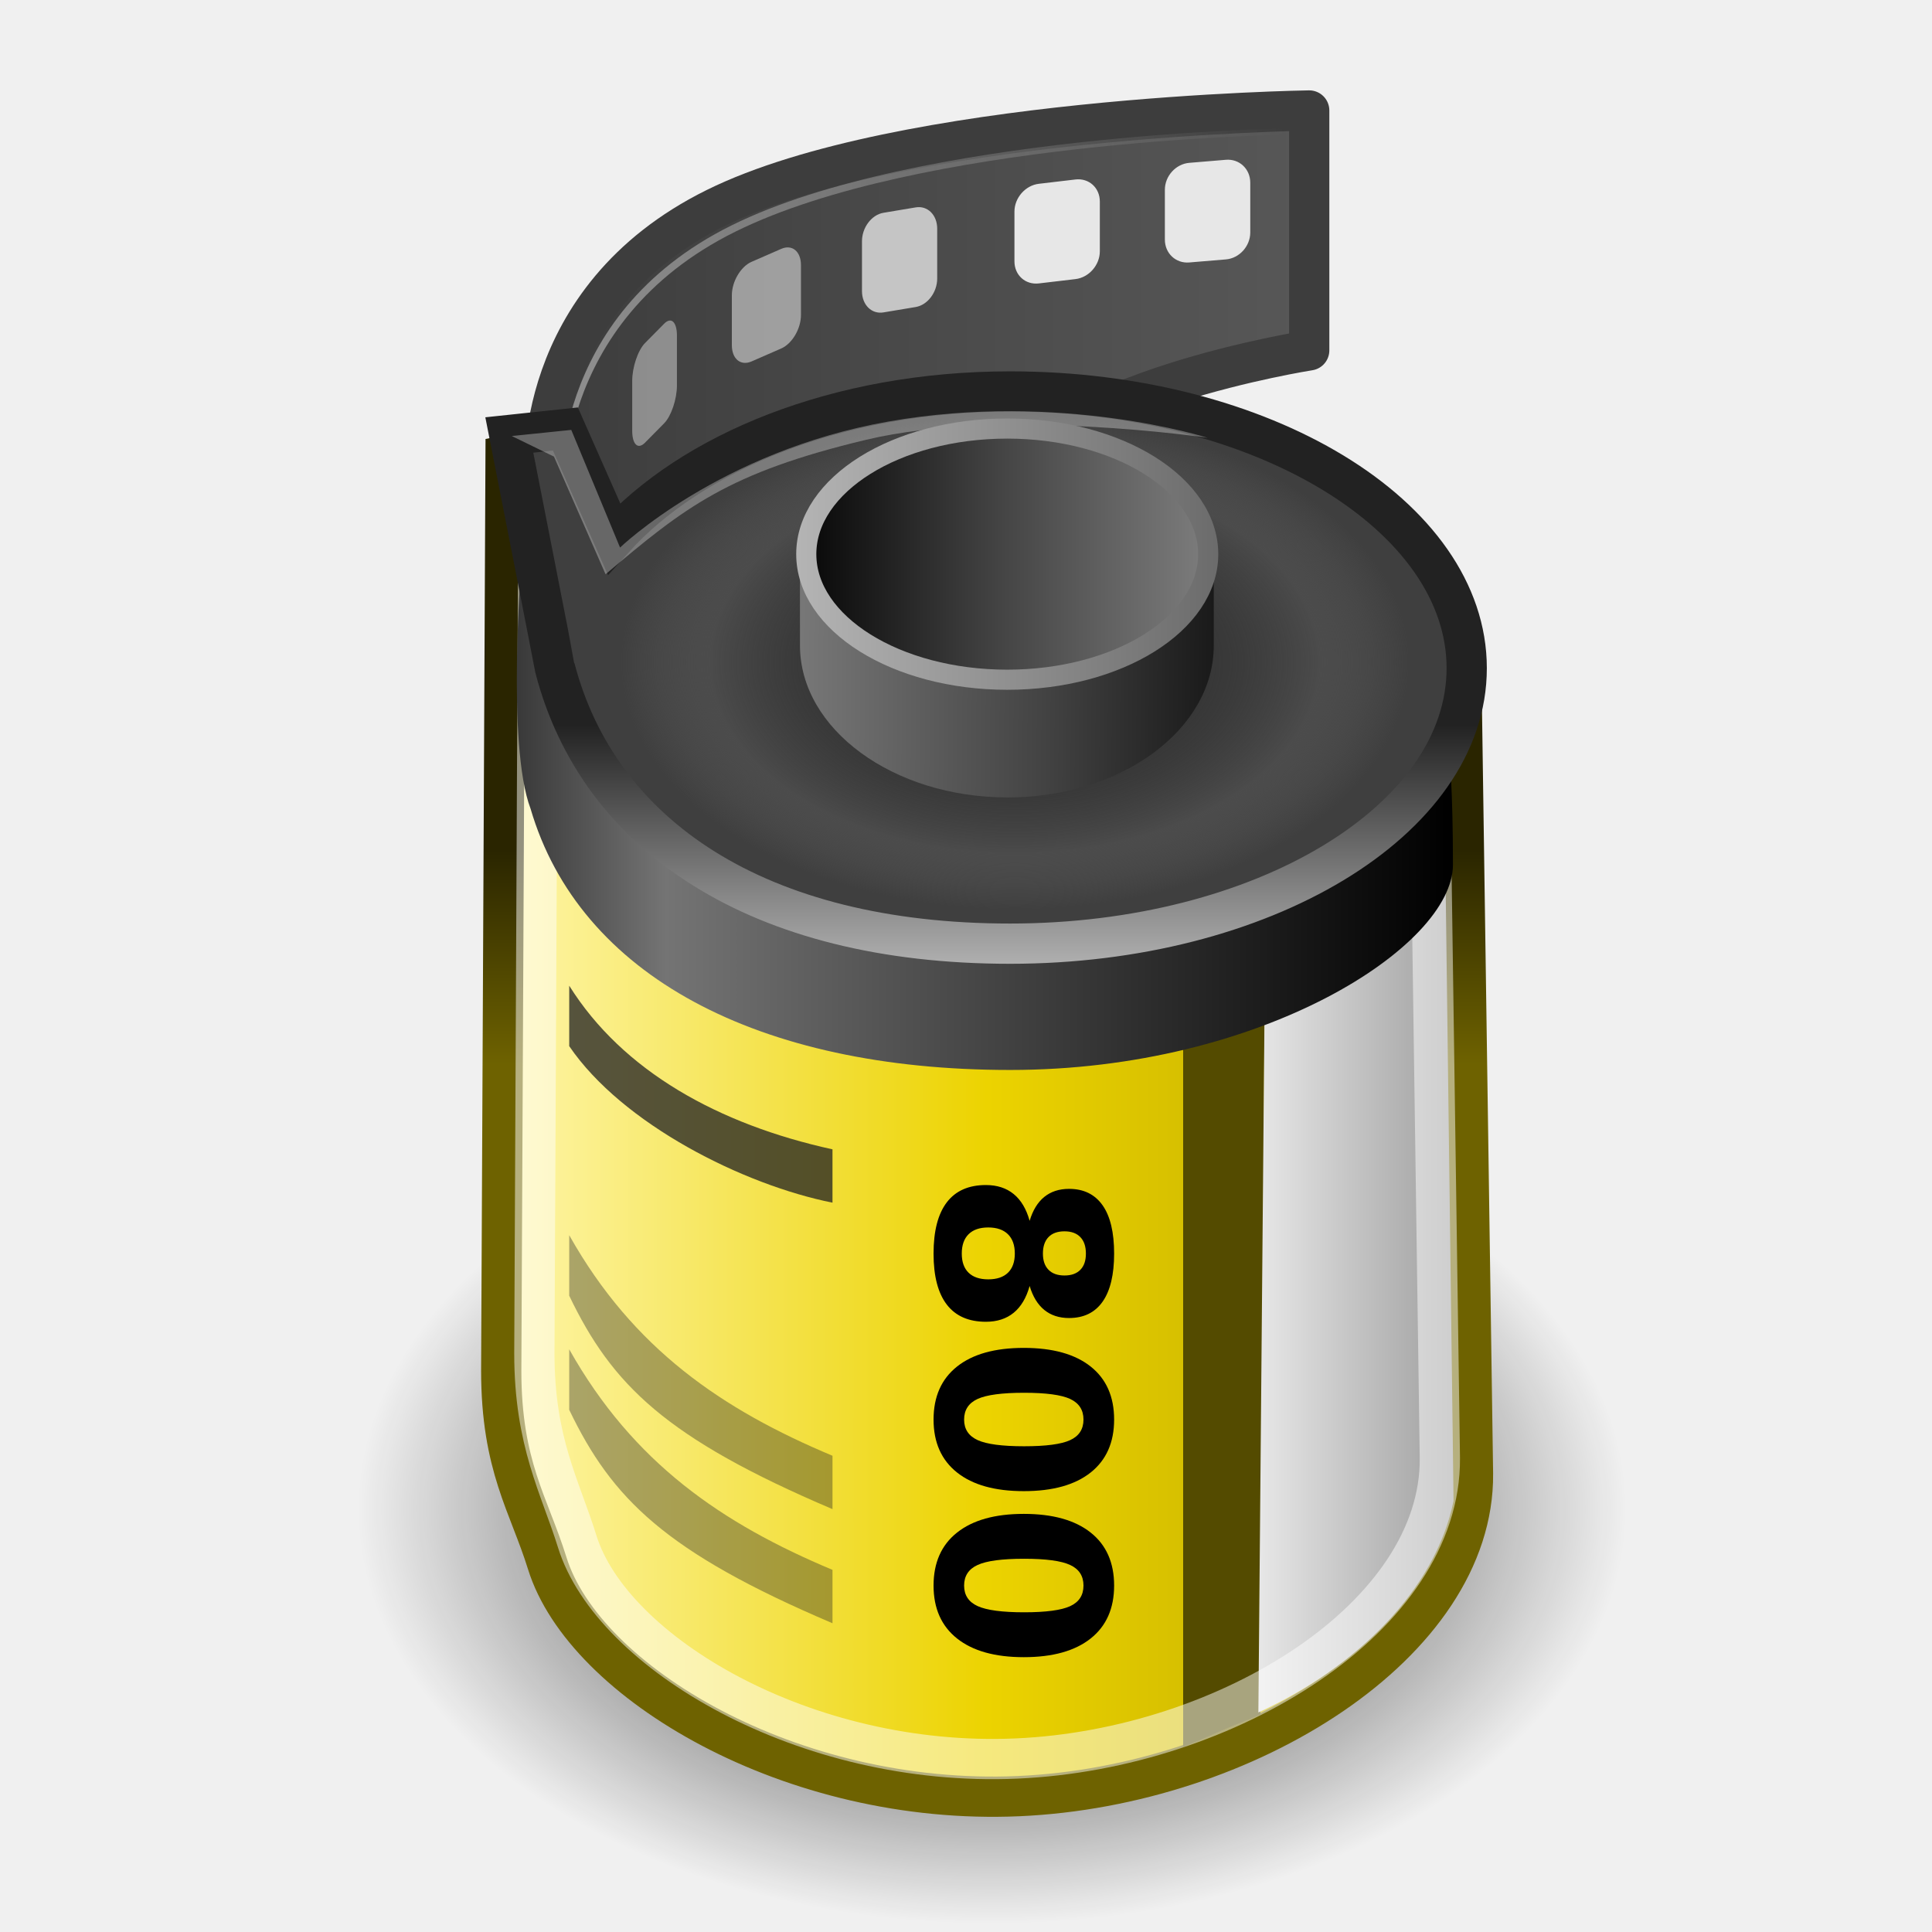
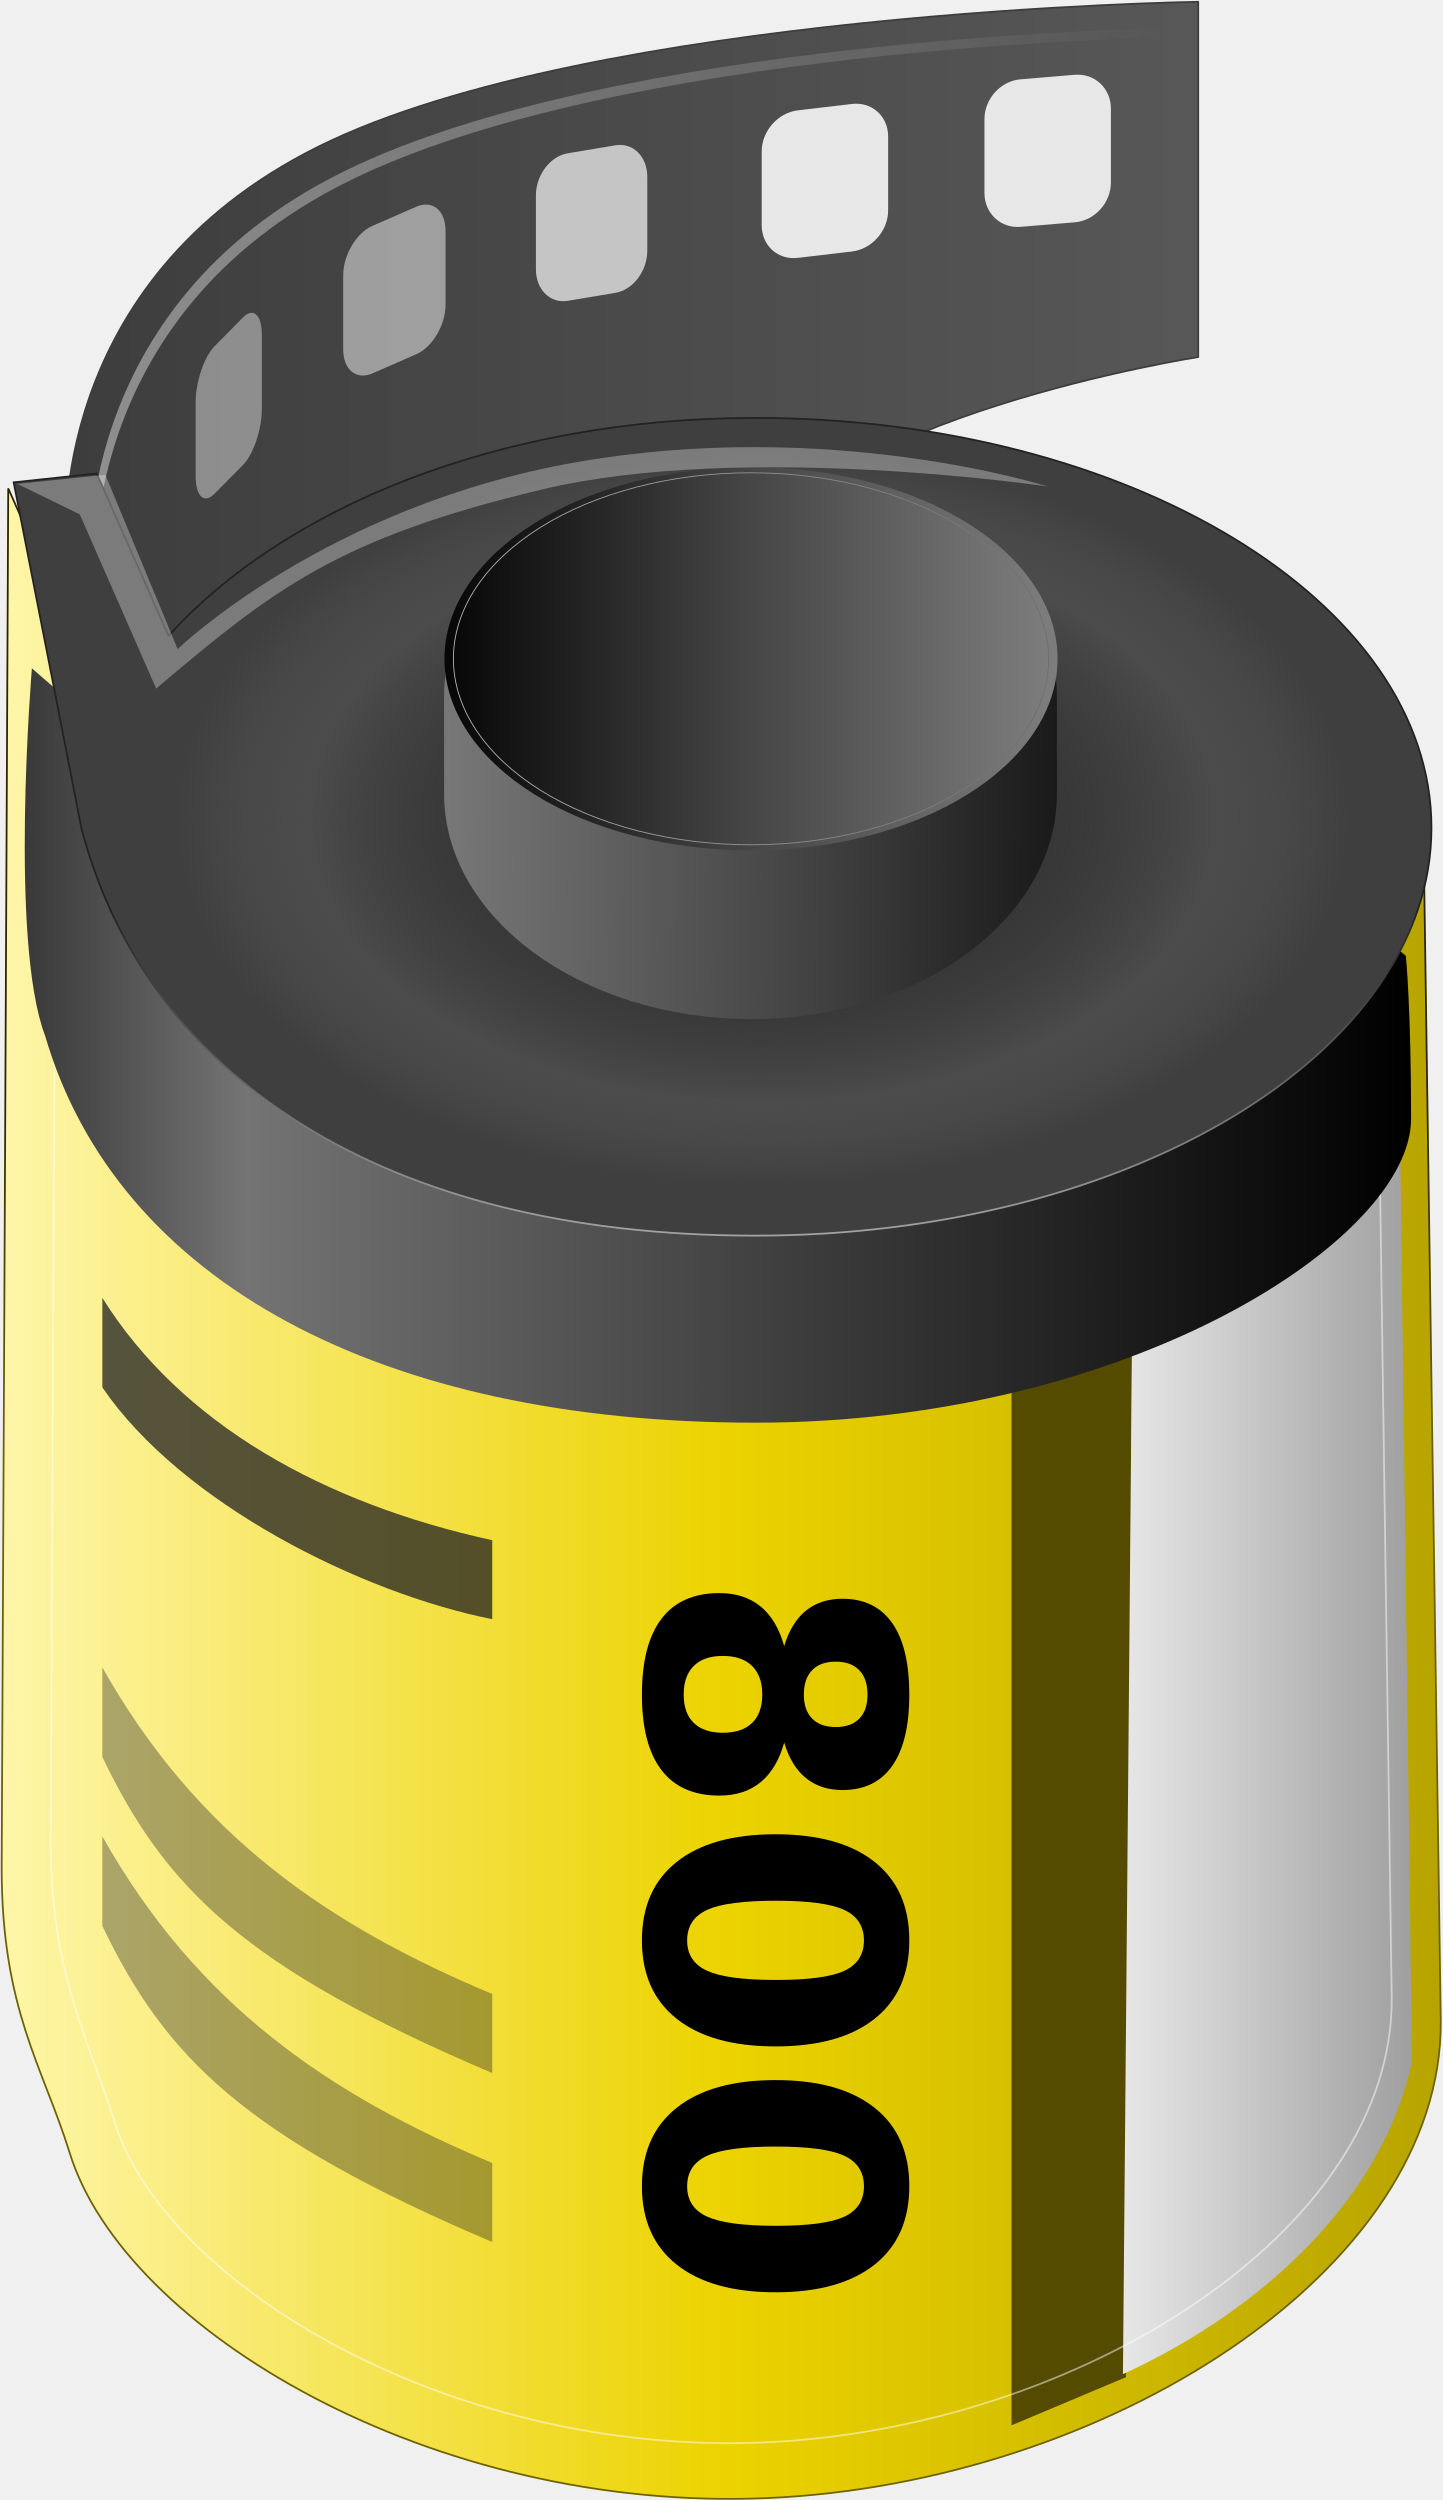
- <svg xmlns="http://www.w3.org/2000/svg" xmlns:xlink="http://www.w3.org/1999/xlink" id="svg1800" viewBox="0 0 48 48">
-   <defs id="defs3">
-     <linearGradient id="linearGradient2600">
-       <stop id="stop2602" style="stop-color:#000000" offset="0" />
-       <stop id="stop2380" style="stop-color:#424242" offset=".5" />
-       <stop id="stop2604" style="stop-color:#7c7c7c" offset="1" />
+ <svg xmlns="http://www.w3.org/2000/svg" width="808" height="1400" viewBox="0 0 808 1400" fill="none">
+   <path fill-rule="evenodd" clip-rule="evenodd" d="M30.344 978.857L37.087 304.483C37.087 304.483 25.27 157.792 178.718 81.923C332.131 6.057 671.004 1 671.004 1V199.941C671.004 199.941 455.203 233.658 421.489 314.597C387.776 395.51 354.029 722.566 354.029 722.566L30.344 978.857Z" fill="url(#paint0_linear_8_3)" stroke="#3D3D3D" stroke-linecap="round" stroke-linejoin="round" />
+   <path fill-rule="evenodd" clip-rule="evenodd" d="M797.28 475.455L806.827 1131.54C808.028 1272.23 618.464 1390.56 430.101 1398.91C241.739 1407.25 69.699 1304.44 39.09 1205.81C23.902 1156.91 0.936 1125.29 0.936 1046.05L4.608 273.507L134.456 566.048L582.714 561.308L797.28 475.455Z" fill="url(#paint1_linear_8_3)" stroke="url(#paint2_linear_8_3)" />
+   <path d="M566.458 778.21L633.919 752.942L630.547 1331.21L566.458 1358.19V778.21Z" fill="#544B00" />
+   <path fill-rule="evenodd" clip-rule="evenodd" d="M633.919 752.073L628.845 1329.51C709.791 1292.43 775.516 1228.37 790.704 1154.17L783.961 629.87C758.659 678.738 716.534 708.246 633.919 752.073Z" fill="url(#paint3_linear_8_3)" />
+   <path opacity="0.462" d="M136.054 177.795L120.158 193.889C114.306 199.814 109.561 213.865 109.561 225.271V266.577C109.561 277.983 114.306 282.426 120.158 276.501L136.054 260.407C141.906 254.482 146.651 240.432 146.651 229.025V187.719C146.651 176.313 141.906 171.87 136.054 177.795Z" fill="#E7E7E7" />
+   <path opacity="0.494" d="M770.476 500.056L779.355 1118.58C780.456 1249.67 603.844 1359.95 428.332 1367.73C252.821 1375.51 92.497 1279.71 63.958 1187.78C49.804 1142.22 28.408 1105.6 28.408 1031.76L31.813 311.86L152.815 584.507L570.497 580.067L770.476 500.056Z" stroke="white" />
+   <path d="M422.958 318.536C279.191 318.536 158.623 369.307 94.367 440.573L17.86 374.281C17.86 374.281 5.042 527.027 25.27 580.067C65.727 718.193 213.7 796.703 422.958 796.703C632.217 796.703 790.203 693.893 790.203 626.566C790.203 563.377 787.266 535.238 787.266 535.238C787.266 535.238 527.604 318.536 422.958 318.536Z" fill="url(#paint4_linear_8_3)" />
+   <path opacity="0.424" fill-rule="evenodd" clip-rule="evenodd" d="M651.777 15.911C651.777 15.911 345.484 20.364 192.07 96.233C38.656 172.099 50.205 319.471 50.205 319.471L53.343 324.678C53.343 324.678 41.794 177.316 195.207 101.447C347.353 26.209 646.236 21.215 651.777 21.128V15.911Z" fill="url(#paint5_linear_8_3)" />
+   <path d="M422.958 234.032C279.191 234.032 158.623 284.822 94.367 356.088L54.144 265.162L7.646 270.102C7.646 270.102 45.499 462.737 45.499 463.505C81.749 602.499 213.7 691.957 422.958 691.957C632.217 691.957 801.619 589.881 801.619 463.505C801.619 337.162 632.217 234.032 422.958 234.032Z" fill="#3F3F3F" stroke="url(#paint6_linear_8_3)" />
+   <path d="M753.538 458.344C753.813 485.381 745.568 512.186 729.276 537.214C712.985 562.243 688.968 585.003 658.61 604.182C628.251 623.362 592.15 638.583 552.383 648.97C512.617 659.356 469.971 664.704 426.899 664.704C383.828 664.704 341.182 659.356 301.415 648.97C261.649 638.583 225.548 623.362 195.189 604.182C164.83 585.003 140.814 562.243 124.522 537.214C108.231 512.186 99.985 485.381 100.261 458.344C99.985 431.307 108.231 404.502 124.522 379.473C140.814 354.445 164.83 331.685 195.189 312.506C225.548 293.326 261.649 278.105 301.415 267.718C341.182 257.331 383.828 251.984 426.899 251.984C469.971 251.984 512.617 257.331 552.383 267.718C592.15 278.105 628.251 293.326 658.61 312.506C688.968 331.685 712.985 354.445 729.276 379.473C745.568 404.502 753.813 431.307 753.538 458.344Z" fill="url(#paint7_radial_8_3)" />
+   <path d="M420.788 263.359C326.023 263.359 248.682 319.971 248.682 389.468V444.578C248.682 514.109 326.023 570.688 420.788 570.688C515.554 570.688 591.86 514.109 591.86 444.578V389.468C591.86 319.971 515.554 263.359 420.788 263.359Z" fill="url(#paint8_linear_8_3)" />
+   <path d="M592.244 368.923C592.244 397.379 574.157 424.67 541.962 444.792C509.767 464.914 466.102 476.218 420.571 476.218C375.041 476.218 331.375 464.914 299.181 444.792C266.986 424.67 248.899 397.379 248.899 368.923C248.899 340.467 266.986 313.176 299.181 293.054C331.375 272.932 375.041 261.628 420.571 261.628C466.102 261.628 509.767 272.932 541.962 293.054C574.157 313.176 592.244 340.467 592.244 368.923Z" fill="url(#paint9_linear_8_3)" />
+   <path opacity="0.316" fill-rule="evenodd" clip-rule="evenodd" d="M9.682 270.97L59.017 265.896L99.474 363.465C99.474 363.465 182.256 283.621 322.017 258.953C465.317 233.658 586.72 272.439 586.72 272.439C586.72 272.439 416.416 247.137 303.458 274.108C188.899 301.479 153.215 329.952 87.457 385.596L44.664 288.027L9.682 270.97Z" fill="white" />
+   <path d="M587.238 368.921C587.238 396.547 569.678 423.042 538.422 442.577C507.166 462.112 464.774 473.087 420.571 473.087C376.368 473.087 333.976 462.112 302.72 442.577C271.464 423.042 253.904 396.547 253.904 368.921C253.904 341.294 271.464 314.799 302.72 295.264C333.976 275.729 376.368 264.754 420.571 264.754C464.774 264.754 507.166 275.729 538.422 295.264C569.678 314.799 587.238 341.294 587.238 368.921Z" stroke="url(#paint10_linear_8_3)" stroke-width="0.5" />
+   <path d="M426.864 948.982C426.864 942.005 424.961 936.664 421.156 932.926C417.35 929.187 411.909 927.318 404.799 927.318C397.723 927.318 392.282 929.187 388.51 932.926C384.738 936.664 382.869 942.005 382.869 948.982C382.869 955.858 384.738 961.165 388.51 964.837C392.282 968.509 397.723 970.345 404.799 970.345C411.976 970.345 417.417 968.509 421.189 964.837C424.961 961.165 426.864 955.858 426.864 948.982ZM439.147 921.81C441.784 913.032 445.823 906.422 451.298 901.983C456.805 897.543 463.615 895.307 471.826 895.307C483.976 895.307 493.256 899.846 499.665 908.959C506.041 918.039 509.212 931.39 509.212 948.982C509.212 966.439 506.041 979.725 499.698 988.804C493.356 997.883 484.043 1002.42 471.826 1002.42C463.615 1002.42 456.805 1000.19 451.298 995.713C445.823 991.241 441.784 984.631 439.147 975.852C436.41 985.633 432.037 993.043 425.929 998.05C419.854 1003.02 412.176 1005.53 402.863 1005.53C388.577 1005.53 377.762 1000.79 370.452 991.274C363.141 981.761 359.47 967.674 359.47 948.982C359.47 930.222 363.141 916.069 370.452 906.489C377.762 896.909 388.577 892.136 402.863 892.136C412.176 892.136 419.854 894.639 425.929 899.613C432.037 904.62 436.41 911.997 439.147 921.81ZM468.054 930.523C462.313 930.523 457.873 932.091 454.802 935.296C451.698 938.5 450.163 943.04 450.163 948.982C450.163 954.79 451.698 959.263 454.802 962.4C457.873 965.571 462.313 967.14 468.054 967.14C473.762 967.14 478.168 965.571 481.239 962.4C484.31 959.263 485.812 954.79 485.812 948.982C485.812 943.04 484.277 938.5 481.173 935.296C478.102 932.091 473.695 930.523 468.054 930.523ZM434.574 1108.77C452.633 1108.77 465.351 1107.1 472.727 1103.7C480.104 1100.33 483.81 1094.62 483.81 1086.64C483.81 1078.66 480.104 1072.95 472.727 1069.52C465.351 1066.11 452.633 1064.41 434.574 1064.41C416.349 1064.41 403.498 1066.11 396.021 1069.52C388.543 1072.95 384.805 1078.66 384.805 1086.64C384.805 1094.58 388.543 1100.23 396.021 1103.66C403.498 1107.07 416.349 1108.77 434.574 1108.77ZM434.307 1145.99C410.374 1145.99 391.948 1140.85 378.963 1130.53C365.979 1120.22 359.47 1105.6 359.47 1086.64C359.47 1067.61 365.979 1052.96 378.963 1042.65C391.948 1032.33 410.374 1027.19 434.307 1027.19C458.274 1027.19 476.766 1032.33 489.751 1042.65C502.736 1052.96 509.212 1067.61 509.212 1086.64C509.212 1105.6 502.736 1120.22 489.751 1130.53C476.766 1140.85 458.274 1145.99 434.307 1145.99ZM434.574 1246.46C452.633 1246.46 465.351 1244.76 472.727 1241.39C480.104 1237.98 483.81 1232.31 483.81 1224.3C483.81 1216.32 480.104 1210.61 472.727 1207.21C465.351 1203.77 452.633 1202.07 434.574 1202.07C416.349 1202.07 403.498 1203.77 396.021 1207.21C388.543 1210.61 384.805 1216.32 384.805 1224.3C384.805 1232.24 388.543 1237.92 396.021 1241.32C403.498 1244.73 416.349 1246.46 434.574 1246.46ZM434.307 1283.68C410.374 1283.68 391.948 1278.51 378.963 1268.19C365.979 1257.88 359.47 1243.26 359.47 1224.3C359.47 1205.31 365.979 1190.62 378.963 1180.34C391.948 1170.02 410.374 1164.85 434.307 1164.85C458.274 1164.85 476.766 1170.02 489.751 1180.34C502.736 1190.62 509.212 1205.31 509.212 1224.3C509.212 1243.26 502.736 1257.88 489.751 1268.19C476.766 1278.51 458.274 1283.68 434.307 1283.68Z" fill="black" />
+   <path d="M601.877 41.885L571.529 44.413C560.355 45.345 551.297 55.346 551.297 66.752V108.058C551.297 119.465 560.355 127.956 571.529 127.025L601.877 124.496C613.05 123.565 622.108 113.564 622.108 102.158V60.851C622.108 49.445 613.05 40.953 601.877 41.885Z" fill="#E7E7E7" />
+   <path d="M477.13 58.219L446.783 61.796C435.61 63.112 426.552 73.427 426.552 84.833V126.139C426.552 137.545 435.61 145.724 446.783 144.407L477.13 140.831C488.303 139.514 497.361 129.2 497.361 117.794V76.488C497.361 65.082 488.303 56.903 477.13 58.219Z" fill="#E7E7E7" />
+   <path opacity="0.785" d="M344.66 81.374L317.927 85.845C308.084 87.491 300.105 98.072 300.105 109.478V150.784C300.105 162.19 308.084 170.103 317.927 168.457L344.66 163.986C354.504 162.34 362.483 151.759 362.483 140.353V99.047C362.483 87.641 354.504 79.728 344.66 81.374Z" fill="#E7E7E7" />
+   <path opacity="0.553" d="M233.13 115.757L208.564 126.487C199.519 130.437 192.186 142.886 192.186 154.293V195.599C192.186 207.005 199.519 213.049 208.564 209.099L233.13 198.369C242.176 194.419 249.508 181.97 249.508 170.564V129.257C249.508 117.851 242.176 111.807 233.13 115.757Z" fill="#E7E7E7" />
+   <path opacity="0.759" fill-rule="evenodd" clip-rule="evenodd" d="M275.653 862.528V906.756C201.883 892.002 101.577 841.866 57.315 776.942V726.805C101.577 797.604 181.221 841.866 275.653 862.528Z" fill="#222222" />
+   <path opacity="0.373" fill-rule="evenodd" clip-rule="evenodd" d="M275.653 1211.28V1255.54C136.993 1196.53 92.731 1152.27 57.315 1078.53V1028.36C110.422 1122.76 184.192 1172.93 275.653 1211.28Z" fill="#222222" />
+   <path opacity="0.373" fill-rule="evenodd" clip-rule="evenodd" d="M275.653 1116.65V1160.91C136.993 1101.89 92.731 1057.67 57.315 983.897V933.727C110.422 1028.16 184.192 1078.3 275.653 1116.65Z" fill="#222222" />
+   <defs>
+     <linearGradient id="paint0_linear_8_3" x1="13.654" y1="489.908" x2="687.694" y2="489.908" gradientUnits="userSpaceOnUse">
+       <stop stop-color="#3C3C3C" />
+       <stop offset="1" stop-color="#585858" />
    </linearGradient>
-     <radialGradient id="radialGradient2593" gradientUnits="userSpaceOnUse" cy="36.686" cx="25.456" gradientTransform="matrix(1 0 0 .65385 0 12.699)" r="15.758">
-       <stop id="stop2589" style="stop-color:#000000" offset="0" />
-       <stop id="stop2591" style="stop-color:#000000;stop-opacity:0" offset="1" />
+     <linearGradient id="paint1_linear_8_3" x1="-15.754" y1="836.458" x2="823.517" y2="836.458" gradientUnits="userSpaceOnUse">
+       <stop stop-color="#FFF7B1" />
+       <stop offset="0.5" stop-color="#ECD300" />
+       <stop offset="1" stop-color="#B5A200" />
+     </linearGradient>
+     <linearGradient id="paint2_linear_8_3" x1="403.898" y1="614.682" x2="403.898" y2="791.696" gradientUnits="userSpaceOnUse">
+       <stop stop-color="#2A2500" />
+       <stop offset="1" stop-color="#6E6200" />
+     </linearGradient>
+     <linearGradient id="paint3_linear_8_3" x1="628.845" y1="957.76" x2="789.002" y2="957.76" gradientUnits="userSpaceOnUse">
+       <stop stop-color="#E7E7E7" />
+       <stop offset="1" stop-color="#A0A0A0" />
+     </linearGradient>
+     <linearGradient id="paint4_linear_8_3" x1="13.854" y1="557.603" x2="790.203" y2="557.603" gradientUnits="userSpaceOnUse">
+       <stop stop-color="#393939" />
+       <stop offset="0.159" stop-color="#747474" />
+       <stop offset="1" />
+     </linearGradient>
+     <linearGradient id="paint5_linear_8_3" x1="50.005" y1="170.293" x2="651.777" y2="170.293" gradientUnits="userSpaceOnUse">
+       <stop stop-color="white" />
+       <stop offset="1" stop-color="white" stop-opacity="0" />
+     </linearGradient>
+     <linearGradient id="paint6_linear_8_3" x1="404.633" y1="510.203" x2="404.633" y2="708.647" gradientUnits="userSpaceOnUse">
+       <stop stop-color="#222222" />
+       <stop offset="1" stop-color="#AFAFAF" />
+     </linearGradient>
+     <radialGradient id="paint7_radial_8_3" cx="0" cy="0" r="1" gradientUnits="userSpaceOnUse" gradientTransform="translate(426.916 458.343) scale(326.645 205.047)">
+       <stop stop-opacity="0" />
+       <stop offset="0.776" stop-color="#4D4D4D" stop-opacity="0.882" />
+       <stop offset="1" stop-color="#595959" stop-opacity="0" />
    </radialGradient>
-     <linearGradient id="linearGradient2606" y2="17.643" xlink:href="#linearGradient2600" gradientUnits="userSpaceOnUse" x2="31.929" y1="17.643" x1="21.357" />
-     <linearGradient id="linearGradient2608" y2="15" xlink:href="#linearGradient2600" gradientUnits="userSpaceOnUse" x2="19.375" gradientTransform="matrix(1 0 0 1.1739 0 -3.4446)" y1="15.143" x1="32.786" />
-     <linearGradient id="linearGradient2616" y2="17.392" gradientUnits="userSpaceOnUse" x2="33.027" y1="17.392" x1="12.834">
-       <stop id="stop2612" style="stop-color:#3c3c3c" offset="0" />
-       <stop id="stop2614" style="stop-color:#585858" offset="1" />
+     <linearGradient id="paint8_linear_8_3" x1="679.649" y1="387.758" x2="231.978" y2="383.692" gradientUnits="userSpaceOnUse">
+       <stop />
+       <stop offset="0.5" stop-color="#424242" />
+       <stop offset="1" stop-color="#7C7C7C" />
    </linearGradient>
-     <radialGradient id="radialGradient2837" gradientUnits="userSpaceOnUse" cy="18.357" cx="24.786" gradientTransform="matrix(1 0 0 .66423 0 6.1637)" r="9.786">
-       <stop id="stop2833" style="stop-color:#000000;stop-opacity:0" offset="0" />
-       <stop id="stop2839" style="stop-color:#4d4d4d;stop-opacity:.882" offset=".776" />
-       <stop id="stop2835" style="stop-color:#595959;stop-opacity:0" offset="1" />
-     </radialGradient>
-     <linearGradient id="linearGradient2390" y2="17.643" gradientUnits="userSpaceOnUse" y1="17.643" x2="32.643" x1="21.357">
-       <stop id="stop2386" style="stop-color:#b6b6b6" offset="0" />
-       <stop id="stop2388" style="stop-color:#6a6a6a" offset="1" />
+     <linearGradient id="paint9_linear_8_3" x1="232.209" y1="368.923" x2="585.101" y2="368.923" gradientUnits="userSpaceOnUse">
+       <stop />
+       <stop offset="0.5" stop-color="#424242" />
+       <stop offset="1" stop-color="#7C7C7C" />
    </linearGradient>
-     <linearGradient id="linearGradient2569" y2="31.408" gradientUnits="userSpaceOnUse" y1="31.408" x2="36.062" x1="31.264">
-       <stop id="stop2565" style="stop-color:#e7e7e7" offset="0" />
-       <stop id="stop2567" style="stop-color:#a0a0a0" offset="1" />
-     </linearGradient>
-     <linearGradient id="linearGradient2577" y2="27.774" gradientUnits="userSpaceOnUse" y1="27.774" x2="37.096" x1="11.953">
-       <stop id="stop2573" style="stop-color:#fff7b1" offset="0" />
-       <stop id="stop2579" style="stop-color:#ecd300" offset=".5" />
-       <stop id="stop2575" style="stop-color:#b5a200" offset="1" />
-     </linearGradient>
-     <linearGradient id="linearGradient2631" y2="26.433" gradientUnits="userSpaceOnUse" y1="21.13" x2="24.525" x1="24.525">
-       <stop id="stop2635" style="stop-color:#2a2500" offset="0" />
-       <stop id="stop2637" style="stop-color:#6e6200" offset="1" />
-     </linearGradient>
-     <linearGradient id="linearGradient2647" y2="19.42" gradientUnits="userSpaceOnUse" y1="19.42" x2="36.098" x1="12.84">
-       <stop id="stop2643" style="stop-color:#393939" offset="0" />
-       <stop id="stop2649" style="stop-color:#747474" offset=".159" />
-       <stop id="stop2645" style="stop-color:#000000" offset="1" />
-     </linearGradient>
-     <linearGradient id="linearGradient2694" y2="7.817" gradientUnits="userSpaceOnUse" y1="7.817" x2="31.951" x1="13.923">
-       <stop id="stop2690" style="stop-color:#ffffff" offset="0" />
-       <stop id="stop2692" style="stop-color:#ffffff;stop-opacity:0" offset="1" />
-     </linearGradient>
-     <linearGradient id="linearGradient2703" y2="23.945" gradientUnits="userSpaceOnUse" y1="18" x2="24.547" x1="24.547">
-       <stop id="stop2699" style="stop-color:#222222" offset="0" />
-       <stop id="stop2701" style="stop-color:#afafaf" offset="1" />
+     <linearGradient id="paint10_linear_8_3" x1="237.701" y1="368.921" x2="603.441" y2="368.921" gradientUnits="userSpaceOnUse">
+       <stop stop-color="#B6B6B6" />
+       <stop offset="1" stop-color="#6A6A6A" />
    </linearGradient>
  </defs>
-   <g id="layer1">
-     <path id="path2595" style="stroke-linejoin:round;fill-rule:evenodd;stroke:#3d3d3d;stroke-linecap:round;fill:url(#linearGradient2616)" d="m13.334 32.04l0.202-20.203s-0.354-4.395 4.243-6.668c4.596-2.273 14.748-2.424 14.748-2.424v5.96s-6.465 1.01-7.475 3.435c-1.01 2.424-2.021 12.222-2.021 12.222l-9.697 7.678z" />
-     <path id="path2585" style="color:#000000;display:block;fill:url(#radialGradient2593)" d="m41.214 36.686a15.758 10.304 0 1 1 -31.516 0 15.758 10.304 0 1 1 31.516 0z" transform="translate(-.80812 .80812)" />
-     <path id="path2579" style="fill-rule:evenodd;stroke:url(#linearGradient2631);fill:url(#linearGradient2577)" d="m36.31 16.959l0.286 19.655c0.036 4.215-5.643 7.76-11.286 8.01s-10.797-2.83-11.714-5.785c-0.455-1.465-1.143-2.412-1.143-4.786l0.11-23.144 3.89 8.764 13.429-0.142 6.428-2.572z" />
-     <path id="rect2558" style="color:#000000;display:block;fill:#544b00" d="m29.395 26.029l2.021-0.757-0.101 17.324-1.92 0.808v-17.375z" />
-     <path id="path2561" style="fill-rule:evenodd;fill:url(#linearGradient2569)" d="m31.416 25.246l-0.152 17.299c2.425-1.111 4.394-3.03 4.849-5.253l-0.202-15.707c-0.758 1.464-2.02 2.348-4.495 3.661z" />
-     <rect id="rect2600" ry=".619" style="opacity:.462;color:#000000;display:block;fill:#e7e7e7" rx=".452" transform="matrix(.70272 -.71147 0 1 0 0)" height="2.475" width="1.581" y="24.748" x="22.352" />
-     <path id="path2613" style="opacity:.494;stroke:#ffffff;fill:none" d="m35.507 17.696l0.266 18.53c0.033 3.927-5.258 7.231-10.516 7.464s-10.061-2.637-10.916-5.391c-0.424-1.365-1.065-2.462-1.065-4.674l0.102-21.567 3.625 8.168 12.513-0.133 5.991-2.397z" />
-     <path id="path2550" style="color:#000000;display:block;fill:url(#linearGradient2647)" d="m25.096 12.258c-4.307 0-7.919 1.521-9.844 3.656l-2.292-1.986s-0.384 4.576 0.222 6.165c1.212 4.138 5.645 6.49 11.914 6.49s11.002-3.08 11.002-5.097c0-1.893-0.088-2.736-0.088-2.736s-7.779-6.492-10.914-6.492z" />
-     <path id="path2677" style="opacity:.424;fill-rule:evenodd;fill:url(#linearGradient2694)" d="m31.951 3.192s-9.176 0.133-13.772 2.406c-4.596 2.273-4.25 6.688-4.25 6.688l0.094 0.156s-0.346-4.415 4.25-6.688c4.558-2.254 13.512-2.404 13.678-2.406v-0.156z" />
-     <path id="path2602" style="color:#000000;display:block;stroke:url(#linearGradient2703);fill:#3f3f3f" d="m25.096 9.726c-4.307 0-7.919 1.522-9.844 3.657l-1.205-2.724-1.393 0.148s1.134 5.771 1.134 5.794c1.086 4.164 5.039 6.844 11.308 6.844s11.344-3.058 11.344-6.844c0-3.785-5.075-6.875-11.344-6.875z" />
-     <path id="path2829" style="color:#000000;display:block;fill:url(#radialGradient2837)" d="m34.571 18.357a9.786 6.5 0 1 1 -19.571 0 9.786 6.5 0 1 1 19.571 0z" transform="matrix(1 0 0 .94506 .42857 -.90208)" />
-     <path id="path2581" style="color:#000000;display:block;fill:url(#linearGradient2608)" d="m25.031 10.605c-2.839 0-5.156 1.696-5.156 3.778v1.651c0 2.083 2.317 3.778 5.156 3.778s5.125-1.695 5.125-3.778v-1.651c0-2.082-2.286-3.778-5.125-3.778z" />
-     <path id="path2583" style="color:#000000;display:block;fill:url(#linearGradient2606)" d="m32.143 17.643a5.143 3.214 0 1 1 -10.286 0 5.143 3.214 0 1 1 10.286 0z" transform="translate(-1.9755 -3.8755)" />
-     <path id="path2617" style="opacity:.316;fill-rule:evenodd;fill:#ffffff" d="m12.715 10.833l1.478-0.152 1.212 2.923s2.48-2.392 6.667-3.131c4.293-0.758 7.93 0.404 7.93 0.404s-5.102-0.758-8.486 0.05c-3.432 0.82-4.501 1.673-6.471 3.34l-1.282-2.923-1.048-0.511z" />
-     <path id="path2382" style="color:#000000;display:block;stroke:url(#linearGradient2390);stroke-width:.515;fill:none" d="m32.143 17.643a5.143 3.214 0 1 1 -10.286 0 5.143 3.214 0 1 1 10.286 0z" transform="matrix(.97084 0 0 .97084 -1.1882 -3.3611)" />
-     <path id="text2554" style="fill:#000000" transform="rotate(90)" d="m31.145-25.213c-0.209 0-0.369 0.057-0.481 0.171s-0.168 0.277-0.168 0.49c0 0.212 0.056 0.375 0.168 0.488s0.272 0.169 0.481 0.169c0.206 0 0.365-0.056 0.475-0.169s0.165-0.276 0.165-0.488c0-0.215-0.055-0.378-0.165-0.491s-0.269-0.17-0.475-0.17zm-0.814-0.368c-0.263-0.079-0.461-0.2-0.594-0.364-0.133-0.165-0.2-0.369-0.2-0.615 0-0.364 0.136-0.642 0.409-0.834 0.272-0.191 0.672-0.286 1.199-0.286 0.523 0 0.921 0.095 1.193 0.285s0.408 0.469 0.408 0.835c0 0.246-0.067 0.45-0.201 0.615-0.134 0.164-0.332 0.285-0.595 0.364 0.293 0.082 0.515 0.213 0.665 0.396 0.149 0.182 0.224 0.412 0.224 0.691 0 0.428-0.142 0.752-0.427 0.971s-0.707 0.329-1.267 0.329c-0.562 0-0.986-0.11-1.273-0.329s-0.43-0.543-0.43-0.971c0-0.279 0.075-0.509 0.224-0.691 0.15-0.183 0.371-0.314 0.665-0.396zm0.261-0.866c0 0.172 0.047 0.305 0.143 0.397 0.096 0.093 0.232 0.139 0.41 0.139 0.174 0 0.308-0.046 0.402-0.139 0.095-0.092 0.142-0.225 0.142-0.397 0-0.171-0.047-0.303-0.142-0.395-0.094-0.092-0.228-0.137-0.402-0.137-0.178 0-0.314 0.046-0.41 0.139-0.096 0.092-0.143 0.224-0.143 0.393zm5.34 1.003c0-0.541-0.05-0.922-0.152-1.143-0.101-0.221-0.272-0.332-0.511-0.332s-0.41 0.111-0.513 0.332c-0.102 0.221-0.153 0.602-0.153 1.143 0 0.546 0.051 0.931 0.153 1.155 0.103 0.224 0.274 0.336 0.513 0.336 0.238 0 0.407-0.112 0.51-0.336 0.102-0.224 0.153-0.609 0.153-1.155zm1.115 0.008c0 0.717-0.154 1.269-0.463 1.658s-0.747 0.584-1.315 0.584c-0.57 0-1.009-0.195-1.318-0.584s-0.463-0.941-0.463-1.658c0-0.718 0.154-1.272 0.463-1.661s0.748-0.583 1.318-0.583c0.568 0 1.006 0.194 1.315 0.583s0.463 0.943 0.463 1.661zm3.01-0.008c0-0.541-0.051-0.922-0.152-1.143-0.102-0.221-0.272-0.332-0.512-0.332-0.239 0-0.41 0.111-0.512 0.332-0.103 0.221-0.154 0.602-0.154 1.143 0 0.546 0.051 0.931 0.154 1.155 0.102 0.224 0.273 0.336 0.512 0.336 0.238 0 0.408-0.112 0.51-0.336s0.154-0.609 0.154-1.155zm1.115 0.008c0 0.717-0.155 1.269-0.464 1.658s-0.747 0.584-1.315 0.584c-0.569 0-1.009-0.195-1.317-0.584-0.309-0.389-0.464-0.941-0.464-1.658 0-0.718 0.155-1.272 0.464-1.661 0.308-0.389 0.748-0.583 1.317-0.583 0.568 0 1.006 0.194 1.315 0.583s0.464 0.943 0.464 1.661z" />
-     <rect id="rect2592" ry=".619" style="color:#000000;display:block;fill:#e7e7e7" rx=".608" transform="matrix(.99655 -.083045 0 1 0 0)" height="2.475" width="2.129" y="6.508" x="29.041" />
-     <rect id="rect2594" ry=".619" style="color:#000000;display:block;fill:#e7e7e7" rx=".61" transform="matrix(.99313 -.11704 0 1 0 0)" height="2.475" width="2.136" y="7.608" x="25.378" />
-     <rect id="rect2596" ry=".619" style="opacity:.785;color:#000000;display:block;fill:#e7e7e7" rx=".541" transform="matrix(.9863 -.16493 0 1 0 0)" height="2.475" width="1.895" y="8.957" x="21.713" />
-     <rect id="rect2598" ry=".619" style="opacity:.553;color:#000000;display:block;fill:#e7e7e7" rx=".535" transform="matrix(.91641 -.40024 0 1 0 0)" height="2.475" width="1.874" y="14.66" x="19.841" />
-     <path id="path2619" style="opacity:.759;fill-rule:evenodd;fill:#222222" d="m20.683 28.555v1.325c-2.21-0.442-5.215-1.944-6.541-3.889v-1.502c1.326 2.121 3.712 3.447 6.541 4.066z" />
-     <path id="path2623" style="opacity:.373;fill-rule:evenodd;fill:#222222" d="m20.683 39.003v1.326c-4.154-1.768-5.48-3.094-6.541-5.303v-1.503c1.591 2.828 3.801 4.331 6.541 5.48z" />
-     <path id="path2639" style="opacity:.373;fill-rule:evenodd;fill:#222222" d="m20.683 36.168v1.326c-4.154-1.768-5.48-3.093-6.541-5.303v-1.503c1.591 2.829 3.801 4.331 6.541 5.48z" />
-   </g>
</svg>
